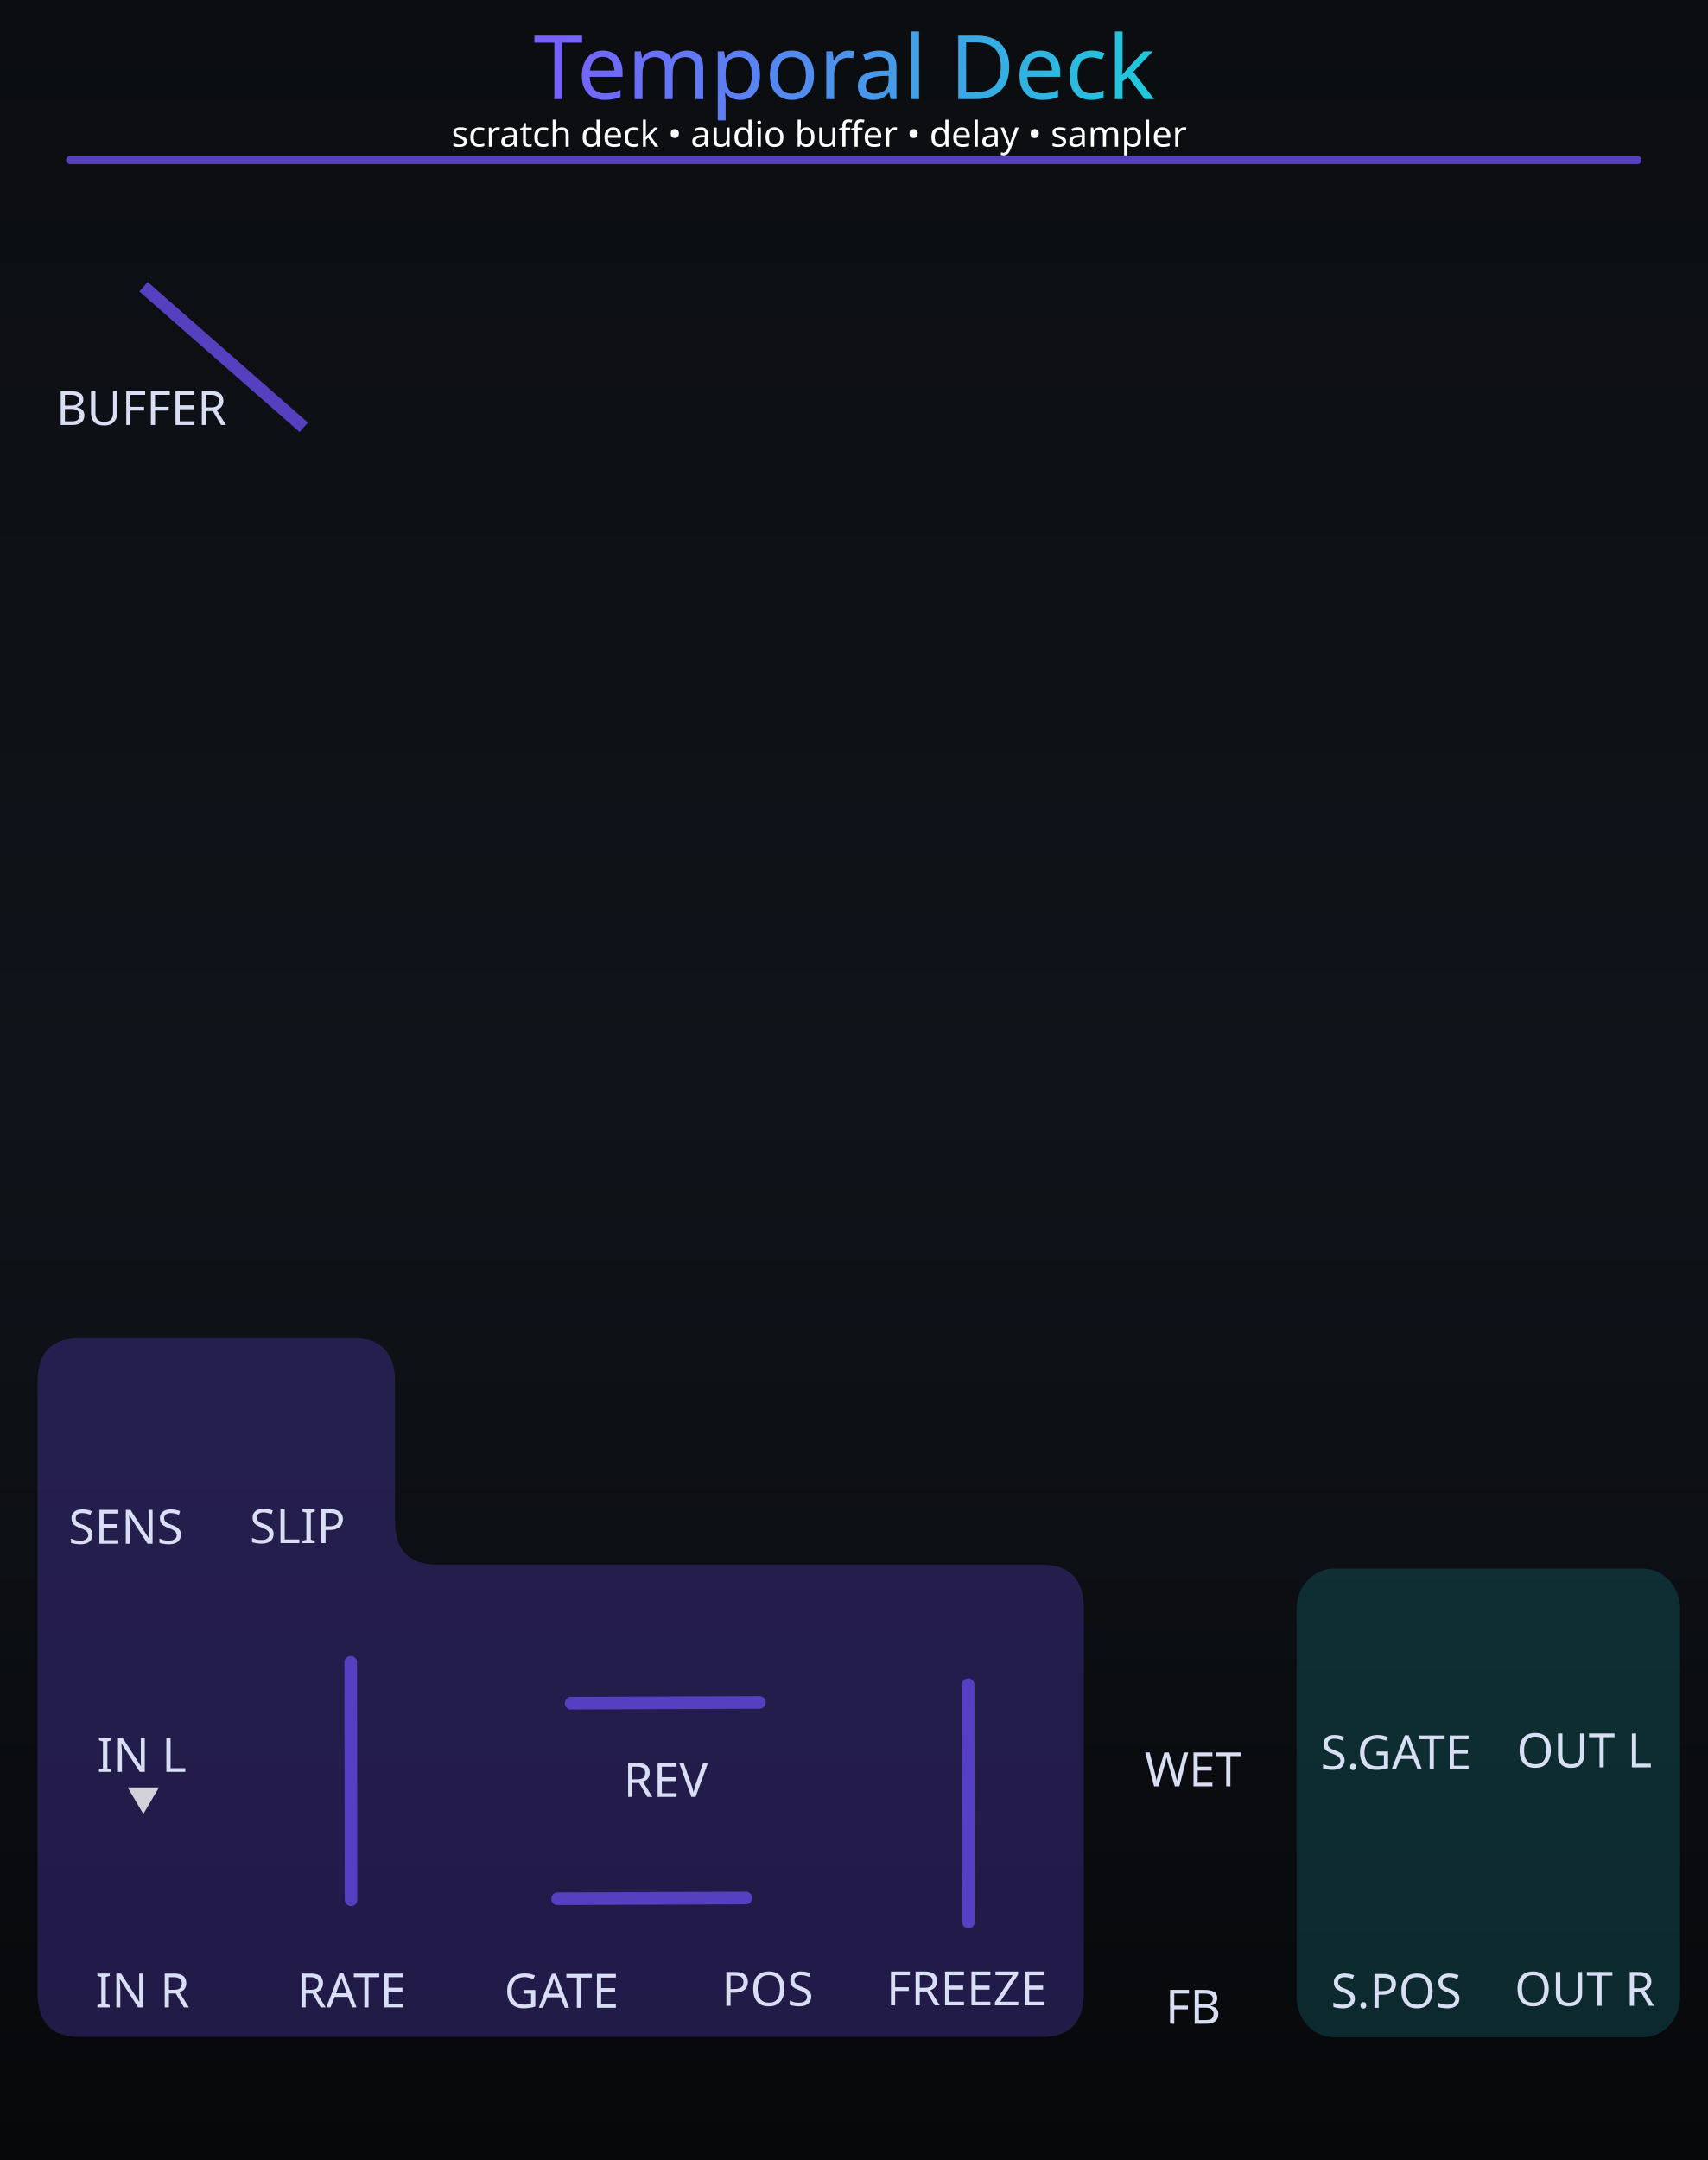
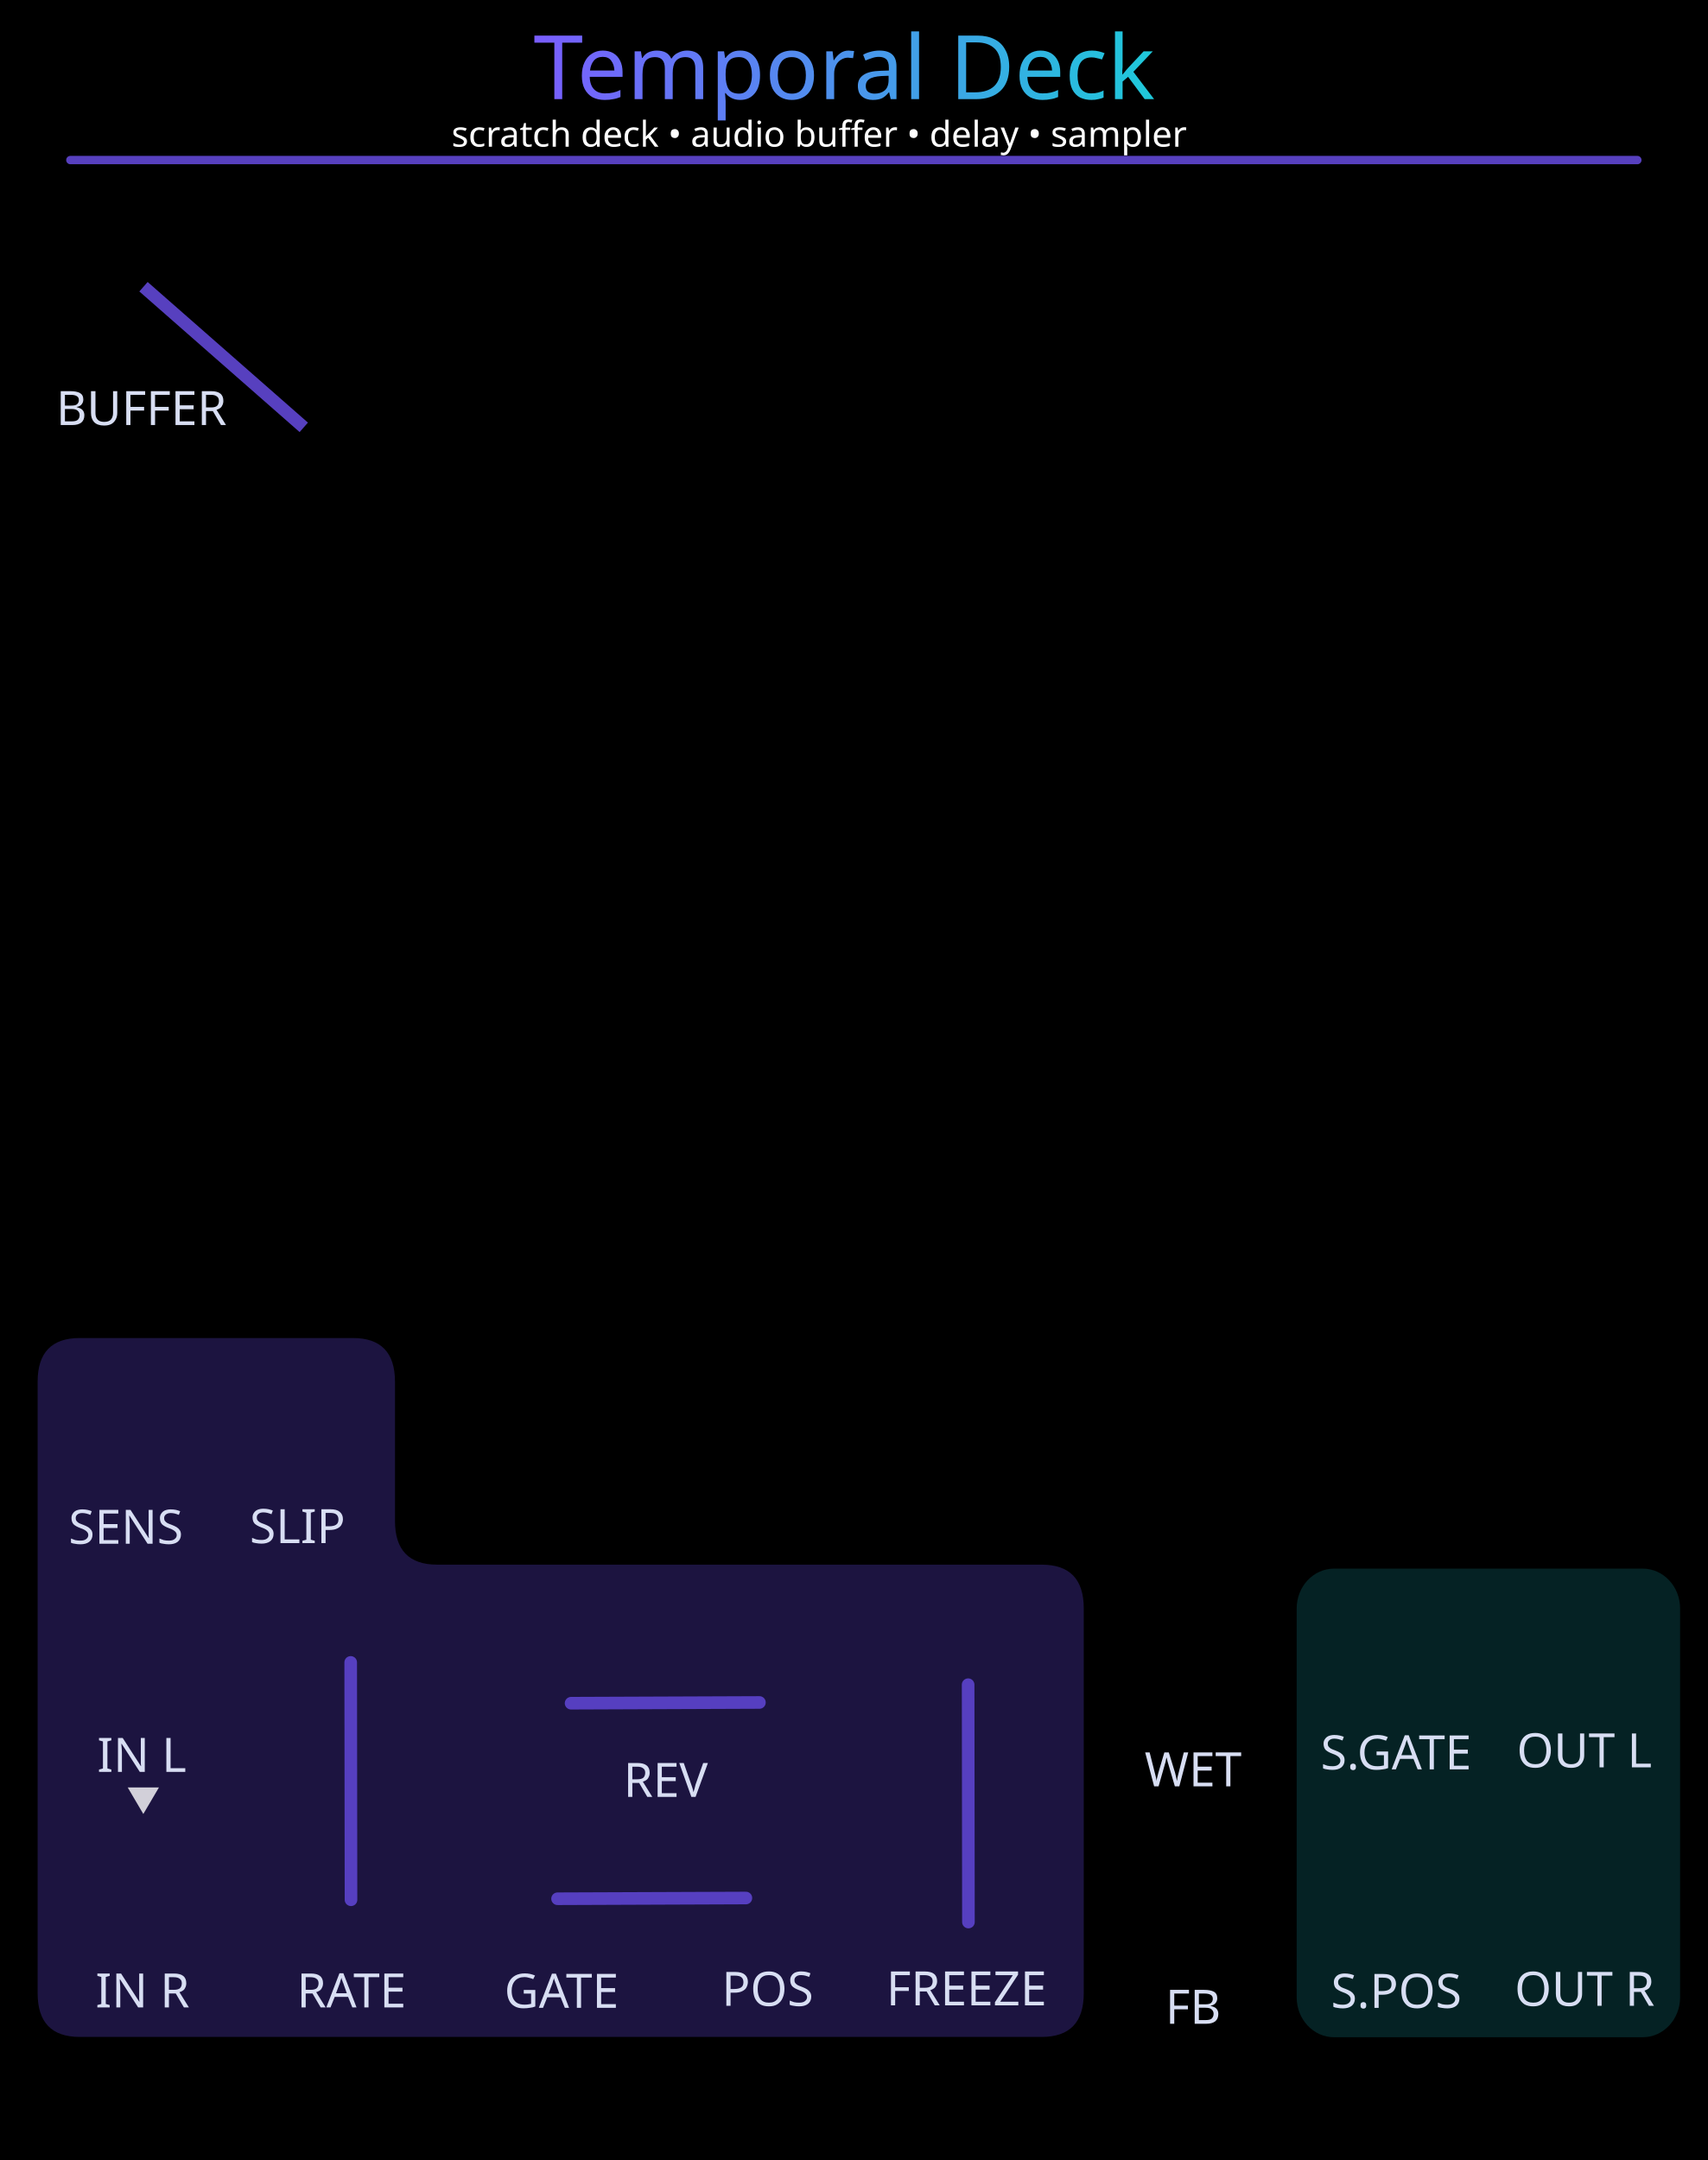
<svg xmlns="http://www.w3.org/2000/svg" xmlns:xlink="http://www.w3.org/1999/xlink" height="128.5mm" version="1.1" viewBox="0 0 101.6 128.5" width="101.6mm" id="svg1713">
  <defs id="defs1527">
    <linearGradient id="linearGradient72">
      <stop style="stop-color:#7a5cff;stop-opacity:1;" offset="0" id="stop72" />
      <stop style="stop-color:#1cccd9;stop-opacity:1;" offset="1" id="stop73" />
    </linearGradient>
    <linearGradient id="linearGradient3">
      <stop style="stop-color:#7a5cff;stop-opacity:1;" offset="0" id="stop3" />
      <stop style="stop-color:#1cccd9;stop-opacity:1;" offset="1" id="stop4" />
    </linearGradient>
    <linearGradient xlink:href="#linearGradient3" id="linearGradient4" x1="34.297" y1="9.213" x2="72.601" y2="9.365" gradientUnits="userSpaceOnUse" gradientTransform="translate(-2.890327,-2.244357)" />
    <linearGradient id="bgGrad" x1="0" y1="0" x2="0" y2="1" gradientUnits="objectBoundingBox">
      <stop offset="0%" stop-color="#0b0d10" id="stop1" />
      <stop offset="50%" stop-color="#10141a" id="stop2" />
      <stop offset="100%" stop-color="#07080a" id="stop3-6" />
    </linearGradient>
    <linearGradient xlink:href="#linearGradient72" id="linearGradient74" gradientUnits="userSpaceOnUse" gradientTransform="translate(-1.623368,0.6522895)" x1="41.355" y1="125.289" x2="63.491" y2="125.289" />
  </defs>
  <g id="panel_art" style="display:inline">
-     <rect x="0" y="3.5527137e-15" width="101.93" height="128.5" rx="0" ry="0" fill="url(#bgGrad)" id="black_background" style="display:inline;fill:url(#bgGrad);stroke-width:0.001" />
+     <g id="theme_background">
+       <rect x="0" y="3.5527137e-15" width="101.93" height="128.5" rx="0" ry="0" fill="#000000" id="black_background" style="display:inline;fill:#000000;stroke-width:0.001" />
+     </g>
    <rect fill="#0e1016" height="128.5" rx="0" ry="0" stroke="#23283a" stroke-width="0.8" width="101.6" x="0" y="0" id="rect1529" style="display:none;fill:#101319;fill-opacity:1" />
    <g id="plasma_conduit_anchors">
      <path d="m 8.537,17.057 9.536,8.366" stroke="url(#accentGrad)" stroke-width="0.351" stroke-linecap="round" opacity="0.55" fill="none" id="rate_connector-8" style="display:inline;opacity:1;stroke:#5740bf;stroke-width:0.75;stroke-linecap:butt;stroke-dasharray:none;stroke-opacity:1" />
      <path d="m 20.865,98.898 0.018,14.12" stroke="url(#accentGrad)" stroke-width="0.351" stroke-linecap="round" opacity="0.55" fill="none" id="rate_connector" style="display:inline;opacity:1;stroke:#5740bf;stroke-width:0.75;stroke-dasharray:none;stroke-opacity:1" />
      <path d="m 57.599,100.224 0.018,14.12" stroke="url(#accentGrad)" stroke-width="0.351" stroke-linecap="round" opacity="0.55" fill="none" id="freeze_connector" style="display:inline;opacity:1;stroke:#5740bf;stroke-width:0.75;stroke-dasharray:none;stroke-opacity:1" />
      <path d="m 44.377,112.914 -11.205,0.044" stroke="url(#accentGrad)" stroke-width="0.351" stroke-linecap="round" opacity="0.55" fill="none" id="gate_and_pos_connector" style="display:inline;opacity:1;stroke:#5740bf;stroke-width:0.75;stroke-dasharray:none;stroke-opacity:1" />
      <path d="m 45.182,101.281 -11.205,0.044" stroke="url(#accentGrad)" stroke-width="0.351" stroke-linecap="round" opacity="0.55" fill="none" id="rev_and_rev" style="display:inline;stroke:#5740bf;stroke-width:0.75;stroke-dasharray:none;stroke-opacity:1;opacity:1" />
    </g>
    <rect fill="none" height="125.3" rx="1.6" ry="1.6" stroke="#1a1f2a" stroke-width="0.4" width="98.4" x="1.6" y="1.6" id="gray_border_inner" style="display:none" />
    <g id="panel_buffer_display" style="display:inline">
      <path d="m 9.964,54.363 a 40.832,41.008 0 0 1 81.664,0" fill="none" opacity="0.75" stroke="#7e50c7" stroke-linecap="round" stroke-width="6.151" id="path1571" style="display:none;opacity:0.33;fill:none;fill-opacity:1;stroke:#1cccd9;stroke-width:5.611;stroke-dasharray:none;stroke-opacity:0.5" />
      <path d="m 17.8,62.1 c 0,-18.225 14.775,-33 33,-33 18.225,0 33,14.775 33,33" fill="none" opacity="1" stroke="#f4d24b" stroke-linecap="round" stroke-width="3.7" id="path1573" style="display:none" />
    </g>
    <g id="glass" style="display:inline">
      <g id="glass_output">
        <rect fill="#13233a" height="27.879" rx="2.224" ry="2.372" stroke="#47a0ff" stroke-width="0.593" width="22.812" x="77.146" y="93.318" id="outputs" style="display:inline;opacity:0.33;fill:#1cccd9;fill-opacity:0.5;stroke:none;stroke-opacity:1" />
      </g>
      <g id="glass_input">
        <path d="M 4.746,79.6           H 20.993           Q 23.5,79.6 23.5,82.2           V 90.482           Q 23.5,93.082 26.007,93.082           H 61.971           Q 64.478,93.082 64.478,95.682           V 118.579           Q 64.478,121.179 61.971,121.179           H 4.746           Q 2.239,121.179 2.239,118.579           V 82.2           Q 2.239,79.6 4.746,79.6           Z" fill="#241935" stroke="#7e50c7" stroke-width="0.442" id="inputs" style="display:inline;opacity:0.33;fill:#553ec1;fill-opacity:1;stroke:none" />
      </g>
    </g>
    <path d="M 4.186,9.522 H 97.414" stroke="url(#accentGrad)" stroke-width="0.498" stroke-linecap="round" opacity="0.55" fill="none" id="top_horizontal_line" style="display:inline;opacity:1;stroke:#5740bf;stroke-opacity:1" />
    <g id="waves_layer" style="display:none;opacity:0.5" transform="matrix(0.01000001,0,0,0.01,-1.7562905e-5,1.424617)">
      <g id="branding_wave_left" transform="matrix(1.72,0,0,1.72,2416.919,11996.75)" style="display:inline">
        <path style="fill:#4995ec" d="m 0,413.249 c 0,0 99.571,-7.286 135.999,-84.999 36.428,-77.713 30.357,-229.499 207.642,-229.499 38.871,0 81.438,18.386 104.731,34.602 116.875,81.362 61.625,248.326 -75.589,205.523 0,0 49.786,-2.125 49.786,-67.697 0,-65.572 -82.091,-75.285 -94.714,-20.643 -8.992,38.927 -3.643,156.643 167.571,162.713" id="path149" />
        <path style="fill:#7a5cff" d="m 372.784,338.875 c 42.5,0 125.678,-65.875 75.213,-144.378 C 412.71,139.6 316.321,128.5 247.714,197.107 179.179,265.642 219.7,398.411 0.644,413.201 9.193,412.412 101.283,402.321 136,328.25 172.429,250.536 166.357,98.751 343.642,98.751 c 38.869,0 81.43,18.384 104.731,34.607 116.874,81.357 61.625,248.321 -75.589,205.517 z" id="path151" />
        <path style="fill:#1cccd9" d="M 495.426,413.249 H 268.433 C 242.935,402.664 232.851,365.455 246.5,310.035 c 15.166,-61.576 44.686,-94.762 88.642,-101.999 26.411,-4.347 46.895,4.299 59.973,12.945 -25.087,-13.418 -59.464,-4.238 -67.259,29.556 -8.998,38.929 -3.644,156.641 167.57,162.712 z" id="path155" />
      </g>
      <g id="branding_wave_right" transform="matrix(-1.72,0,0,1.72,7743.074,11996.75)" style="display:inline">
        <path style="fill:#4995ec" d="m 0,413.249 c 0,0 99.571,-7.286 135.999,-84.999 36.428,-77.713 30.357,-229.499 207.642,-229.499 38.871,0 81.438,18.386 104.731,34.602 116.875,81.362 61.625,248.326 -75.589,205.523 0,0 49.786,-2.125 49.786,-67.697 0,-65.572 -82.091,-75.285 -94.714,-20.643 -8.992,38.927 -3.643,156.643 167.571,162.713" id="path158" />
        <path style="fill:#7a5cff" d="m 372.784,338.875 c 42.5,0 125.678,-65.875 75.213,-144.378 C 412.71,139.6 316.321,128.5 247.714,197.107 179.179,265.642 219.7,398.411 0.644,413.201 9.193,412.412 101.283,402.321 136,328.25 172.429,250.536 166.357,98.751 343.642,98.751 c 38.869,0 81.43,18.384 104.731,34.607 116.874,81.357 61.625,248.321 -75.589,205.517 z" id="path160" />
        <path style="fill:#1cccd9" d="M 495.426,413.249 H 268.433 C 242.935,402.664 232.851,365.455 246.5,310.035 c 15.166,-61.576 44.686,-94.762 88.642,-101.999 26.411,-4.347 46.895,4.299 59.973,12.945 -25.087,-13.418 -59.464,-4.238 -67.259,29.556 -8.998,38.929 -3.644,156.641 167.57,162.712 z" id="path164" />
      </g>
    </g>
    <path d="M 8.527,107.916 7.597,106.335 h 1.86 z" id="Normal_L_R" style="font-size:3.175px;font-family:'Cascadia Mono';-inkscape-font-specification:'Cascadia Mono, @wght=700';font-variation-settings:'wght' 700;opacity:1;fill:#ffffff;fill-opacity:0.8;fill-rule:evenodd;stroke:none;stroke-width:1.144;stroke-linejoin:round;stroke-opacity:1" aria-label="▼" />
  </g>
  <g id="components" style="display:none">
    <circle cx="8.408" cy="17.086" id="BUFFER" r="4" style="display:inline;fill:#ff0000;fill-opacity:1" />
    <circle cx="20.889" cy="99.226" id="RATE" r="4" style="fill:#ff0000;fill-opacity:1" />
    <circle cx="7.459" cy="84.67" id="SENSITIVITY" r="4" style="display:inline;fill:#ff0000;fill-opacity:1" />
    <circle cx="70.982" cy="98.872" id="MIX" r="4" style="fill:#ff0000;fill-opacity:1" />
    <circle cx="70.982" cy="112.996" id="FEEDBACK" r="4" style="fill:#ff0000;fill-opacity:1" />
    <circle cx="57.5" cy="101.1" id="FREEZE" r="4" style="fill:#ff0000;fill-opacity:1" />
    <circle cx="45.6" cy="101.1" id="REVERSE" r="4" style="fill:#ff0000;fill-opacity:1" />
    <circle cx="17.7" cy="86.8" id="SLIP" r="4" style="fill:#ff0000;fill-opacity:1" />
    <circle cx="57.5" cy="95.3" id="FREEZE_LIGHT" r="1.45" style="fill:#ff00ff;fill-opacity:1" />
    <circle cx="45.6" cy="95.3" id="REVERSE_LIGHT" r="1.45" style="fill:#ff00ff;fill-opacity:1" />
    <circle cx="17.7" cy="82.4" id="SLIP_LIGHT" r="1.45" style="fill:#ff00ff;fill-opacity:1" />
    <circle cx="98.95" cy="24.416" id="LONGPLAY_CACHE_STATUS_LIGHT" r="1.45" style="fill:#c148ff;fill-opacity:1" />
    <circle cx="45.665" cy="112.9" id="POSITION_CV" r="4.15" style="fill:#00ff00;fill-opacity:1" />
    <circle cx="20.905" cy="112.9" id="RATE_CV" r="4.15" style="fill:#00ff00;fill-opacity:1" />
    <circle cx="8.478" cy="112.9" id="INPUT_R" r="4.15" style="fill:#00ff00;fill-opacity:1" />
    <circle cx="8.437" cy="99.012" id="INPUT_L" r="4.15" style="fill:#00ff00;fill-opacity:1" />
    <circle cx="33.403" cy="112.9" id="SCRATCH_GATE" r="4.15" style="fill:#00ff00;fill-opacity:1" />
    <circle cx="57.5" cy="112.9" id="FREEZE_GATE" r="4.15" style="fill:#00ff00;fill-opacity:1" />
    <circle cx="33.403" cy="101.25" id="REV_CV" r="4.15" style="fill:#00ff00;fill-opacity:1" />
    <circle cx="94.241" cy="99.012" id="OUTPUT_L" r="4.15" style="fill:#0000ff;fill-opacity:1" />
    <circle cx="94.2" cy="113.146" id="OUTPUT_R" r="4.15" style="fill:#0000ff;fill-opacity:1;stroke:none" />
    <circle cx="83.037" cy="99.135" id="S_GATE_O" r="4.15" style="display:inline;fill:#0000ff;fill-opacity:1" />
    <circle cx="82.996" cy="113.269" id="S_POS_O" r="4.15" style="display:inline;fill:#0000ff;fill-opacity:1;stroke:none" />
    <circle cx="92.28" cy="66.562" id="CARTRIDGE_CYCLE" r="1.9" style="display:inline;fill:#ff9900;fill-opacity:1;stroke:none" />
    <circle cx="98.5" cy="34.9" id="TD_SCOPE_SPAWN" r="1.9" style="display:inline;fill:#ff9900;fill-opacity:1;stroke:none" />
    <rect x="21.896" y="123.382" width="13.067" height="5.118" id="BRANDING_WAVE_LEFT_RASTER" />
    <rect x="66.637" y="123.382" width="13.067" height="5.118" id="BRANDING_WAVE_RIGHT_RASTER" />
    <rect x="34.44" y="119.431" width="32.719" height="12.241" id="BRANDING_LEVIATHAN_LOGO_RASTER" />
  </g>
  <g id="custom_anchors" style="display:inline;fill:#807955;fill-opacity:1;stroke:none;stroke-opacity:1">
    <circle cx="50.8" cy="53.972" fill="none" id="PLATTER_AREA" r="37.031" stroke="#ffffff" stroke-width="0.251" style="display:none;fill:#807955;fill-opacity:1;stroke:none;stroke-opacity:1" />
  </g>
  <g id="labels" style="display:inline">
    <text fill="#d8def3" font-family="Orbitron, sans-serif" font-size="2.2px" text-anchor="middle" x="8.408" y="25.286" id="text1545" style="font-style:normal;font-variant:normal;font-weight:normal;font-stretch:normal;font-size:2.822px;font-family:Rubik;-inkscape-font-specification:'Rubik, @wght=400';font-variant-ligatures:normal;font-variant-caps:normal;font-variant-numeric:normal;font-variant-east-asian:normal;font-variation-settings:'wght' 400">BUFFER</text>
    <text fill="#d8def3" font-family="Orbitron, sans-serif" font-size="2.2px" text-anchor="middle" x="70.982" y="106.272" id="text1561" style="font-style:normal;font-variant:normal;font-weight:normal;font-stretch:normal;font-size:2.822px;font-family:Rubik;-inkscape-font-specification:'Rubik, @wght=400';font-variant-ligatures:normal;font-variant-caps:normal;font-variant-numeric:normal;font-variant-east-asian:normal;font-variation-settings:'wght' 400;text-anchor:middle;fill:#d8def3">
      <tspan id="tspan121" x="70.982" y="106.272">WET</tspan>
    </text>
    <text fill="#d8def3" font-family="Orbitron, sans-serif" font-size="2.2px" text-anchor="middle" x="70.982" y="120.396" id="text1569" style="font-style:normal;font-variant:normal;font-weight:normal;font-stretch:normal;font-size:2.822px;font-family:Rubik;-inkscape-font-specification:'Rubik, @wght=400';font-variant-ligatures:normal;font-variant-caps:normal;font-variant-numeric:normal;font-variant-east-asian:normal;font-variation-settings:'wght' 400;text-anchor:middle;fill:#d8def3">
      <tspan id="tspan2" x="70.982" y="120.396">FB</tspan>
    </text>
    <text fill="#d8def3" font-family="Orbitron, sans-serif" font-size="2.05px" text-anchor="middle" x="45.665" y="119.328" id="text1603" style="font-style:normal;font-variant:normal;font-weight:normal;font-stretch:normal;font-size:2.822px;font-family:Rubik;-inkscape-font-specification:'Rubik, @wght=400';font-variant-ligatures:normal;font-variant-caps:normal;font-variant-numeric:normal;font-variant-east-asian:normal;font-variation-settings:'wght' 400;text-anchor:middle;fill:#d8def3">
      <tspan id="tspan69" x="45.665" y="119.328">POS</tspan>
    </text>
    <text fill="#d8def3" font-family="Orbitron, sans-serif" font-size="2.05px" text-anchor="middle" x="20.905" y="119.423" id="text1609" style="font-style:normal;font-variant:normal;font-weight:normal;font-stretch:normal;font-size:2.822px;font-family:Rubik;-inkscape-font-specification:'Rubik, @wght=400';font-variant-ligatures:normal;font-variant-caps:normal;font-variant-numeric:normal;font-variant-east-asian:normal;font-variation-settings:'wght' 400;text-anchor:middle;fill:#d8def3">
      <tspan id="tspan70" x="20.905" y="119.423">RATE</tspan>
    </text>
    <text fill="#d8def3" font-family="Orbitron, sans-serif" font-size="1.9px" text-anchor="middle" x="17.7" y="91.8" id="text1629" style="font-style:normal;font-variant:normal;font-weight:normal;font-stretch:normal;font-size:2.822px;font-family:Rubik;-inkscape-font-specification:'Rubik, Normal';font-variant-ligatures:normal;font-variant-caps:normal;font-variant-numeric:normal;font-variant-east-asian:normal;display:inline">SLIP</text>
    <text fill="#d8def3" font-family="Orbitron, sans-serif" font-size="1.95px" text-anchor="middle" x="8.478" y="119.424" id="text1639" style="font-style:normal;font-variant:normal;font-weight:normal;font-stretch:normal;font-size:2.822px;font-family:Rubik;-inkscape-font-specification:'Rubik, @wght=400';font-variant-ligatures:normal;font-variant-caps:normal;font-variant-numeric:normal;font-variant-east-asian:normal;font-variation-settings:'wght' 400;text-anchor:middle;display:inline;fill:#d8def3">
      <tspan id="tspan105" x="8.478" y="119.424">IN R</tspan>
    </text>
    <text fill="#d8def3" font-family="Orbitron, sans-serif" font-size="1.95px" text-anchor="middle" x="8.437" y="105.412" id="text1645" style="font-style:normal;font-variant:normal;font-weight:normal;font-stretch:normal;font-size:2.822px;font-family:Rubik;-inkscape-font-specification:'Rubik, @wght=400';font-variant-ligatures:normal;font-variant-caps:normal;font-variant-numeric:normal;font-variant-east-asian:normal;font-variation-settings:'wght' 400;text-anchor:middle;display:inline;fill:#d8def3">
      <tspan id="tspan3" x="8.437" y="105.412">IN L</tspan>
    </text>
    <text fill="#d8def3" font-family="Orbitron, sans-serif" font-size="1.95px" text-anchor="middle" x="7.488" y="91.839" id="sens-label" style="font-style:normal;font-variant:normal;font-weight:normal;font-stretch:normal;font-size:2.822px;font-family:Rubik;-inkscape-font-specification:'Rubik, @wght=400';font-variant-ligatures:normal;font-variant-caps:normal;font-variant-numeric:normal;font-variant-east-asian:normal;font-variation-settings:'wght' 400;text-anchor:middle;display:inline;fill:#d8def3">
      <tspan id="tspan120" x="7.488" y="91.839">SENS</tspan>
    </text>
    <text fill="#d8def3" font-family="Orbitron, sans-serif" font-size="1.95px" text-anchor="middle" x="33.403" y="119.448" id="text1651" style="font-style:normal;font-variant:normal;font-weight:normal;font-stretch:normal;font-size:2.822px;font-family:Rubik;-inkscape-font-specification:'Rubik, @wght=400';font-variant-ligatures:normal;font-variant-caps:normal;font-variant-numeric:normal;font-variant-east-asian:normal;font-variation-settings:'wght' 400;text-anchor:middle;display:inline;fill:#d8def3">
      <tspan id="tspan71" x="33.403" y="119.448">GATE</tspan>
    </text>
    <text fill="#d8def3" font-family="Orbitron, sans-serif" font-size="1.9px" text-anchor="middle" x="57.5" y="119.3" id="text1617" style="font-style:normal;font-variant:normal;font-weight:normal;font-stretch:normal;font-size:2.822px;font-family:Rubik;-inkscape-font-specification:'Rubik, Normal';font-variant-ligatures:normal;font-variant-caps:normal;font-variant-numeric:normal;font-variant-east-asian:normal;display:inline">FREEZE</text>
    <text fill="#d8def3" font-family="Orbitron, sans-serif" font-size="1.9px" text-anchor="middle" x="39.6" y="106.9" id="text1623" style="font-style:normal;font-variant:normal;font-weight:normal;font-stretch:normal;font-size:2.822px;font-family:Rubik;-inkscape-font-specification:'Rubik, @wght=400';font-variant-ligatures:normal;font-variant-caps:normal;font-variant-numeric:normal;font-variant-east-asian:normal;font-variation-settings:'wght' 400;text-anchor:middle;display:inline;fill:#d8def3">
      <tspan id="tspan1" x="39.6" y="106.9">REV</tspan>
    </text>
    <text fill="#d8def3" font-family="Orbitron, sans-serif" font-size="1.95px" text-anchor="middle" x="94.262" y="105.14" id="text1663" style="font-style:normal;font-variant:normal;font-weight:normal;font-stretch:normal;font-size:2.822px;font-family:Rubik;-inkscape-font-specification:'Rubik, Normal';font-variant-ligatures:normal;font-variant-caps:normal;font-variant-numeric:normal;font-variant-east-asian:normal;display:inline">OUT L</text>
    <text fill="#d8def3" font-family="Orbitron, sans-serif" font-size="1.95px" text-anchor="middle" x="94.276" y="119.328" id="text1669" style="font-style:normal;font-variant:normal;font-weight:normal;font-stretch:normal;font-size:2.822px;font-family:Rubik;-inkscape-font-specification:'Rubik, Normal';font-variant-ligatures:normal;font-variant-caps:normal;font-variant-numeric:normal;font-variant-east-asian:normal;display:inline">OUT R</text>
    <text fill="#d8def3" font-family="Orbitron, sans-serif" font-size="1.95px" text-anchor="middle" x="83.058" y="105.263" id="text1663-4" style="font-style:normal;font-variant:normal;font-weight:normal;font-stretch:normal;font-size:2.822px;font-family:Rubik;-inkscape-font-specification:'Rubik, @wght=400';font-variant-ligatures:normal;font-variant-caps:normal;font-variant-numeric:normal;font-variant-east-asian:normal;font-variation-settings:'wght' 400;text-anchor:middle;display:inline;fill:#d8def3">
      <tspan id="tspan6" x="83.058" y="105.263">S.GATE</tspan>
    </text>
    <text fill="#d8def3" font-family="Orbitron, sans-serif" font-size="1.95px" text-anchor="middle" x="83.072" y="119.451" id="text1669-7" style="font-style:normal;font-variant:normal;font-weight:normal;font-stretch:normal;font-size:2.822px;font-family:Rubik;-inkscape-font-specification:'Rubik, @wght=400';font-variant-ligatures:normal;font-variant-caps:normal;font-variant-numeric:normal;font-variant-east-asian:normal;font-variation-settings:'wght' 400;text-anchor:middle;display:inline;fill:#d8def3">
      <tspan id="tspan5" x="83.072" y="119.451">S.POS</tspan>
    </text>
    <text xml:space="preserve" style="font-style:normal;font-variant:normal;font-weight:normal;font-stretch:normal;font-size:5.292px;font-family:Rubik;-inkscape-font-specification:'Rubik, @wght=600';font-variant-ligatures:normal;font-variant-caps:normal;font-variant-numeric:normal;font-variant-east-asian:normal;font-variation-settings:'wght' 600;writing-mode:lr-tb;direction:ltr;display:inline;opacity:1;fill:url(#linearGradient4);fill-opacity:1;fill-rule:evenodd;stroke-width:0.371;stroke-linecap:round;stroke-linejoin:round" x="31.747" y="5.901" id="module_title">
      <tspan id="tspan4" style="fill:url(#linearGradient4)" x="31.747" y="5.901">Temporal Deck</tspan>
    </text>
    <text id="reworked_module_description" x="50.114" y="7.993" style="font-style:normal;font-variant:normal;font-weight:normal;font-stretch:normal;font-size:2.117px;font-family:Rubik;-inkscape-font-specification:'Rubik, @wght=400';font-variant-ligatures:normal;font-variant-caps:normal;font-variant-numeric:normal;font-variant-east-asian:normal;font-variation-settings:'wght' 400;dominant-baseline:middle;text-anchor:middle;display:inline;fill:#ffffff;stroke-width:0.01" xml:space="preserve">
      <tspan id="tspan54" x="50.114" y="7.993">scratch deck • audio buffer • delay • sampler</tspan>
    </text>
    <text xml:space="preserve" style="font-style:normal;font-variant:normal;font-weight:normal;font-stretch:normal;font-size:6.35px;font-family:Ancient;-inkscape-font-specification:'Ancient, @wght=400';font-variant-ligatures:normal;font-variant-caps:normal;font-variant-numeric:normal;font-variant-east-asian:normal;font-variation-settings:'wght' 400;writing-mode:lr-tb;direction:ltr;display:none;opacity:1;fill:url(#linearGradient74);fill-rule:evenodd;stroke:none;stroke-width:0.75;stroke-linecap:round;stroke-linejoin:round;stroke-dasharray:none;stroke-opacity:1" x="39.637" y="127.325" id="Leviathan_Branding">
      <tspan id="tspan72" style="font-style:normal;font-variant:normal;font-weight:normal;font-stretch:normal;font-size:6.35px;font-family:Ancient;-inkscape-font-specification:'Ancient, @wght=400';font-variant-ligatures:normal;font-variant-caps:normal;font-variant-numeric:normal;font-variant-east-asian:normal;font-variation-settings:'wght' 400;fill:url(#linearGradient74);stroke:none;stroke-width:0.75" x="39.637" y="127.325">Leviathan</tspan>
    </text>
  </g>
</svg>
